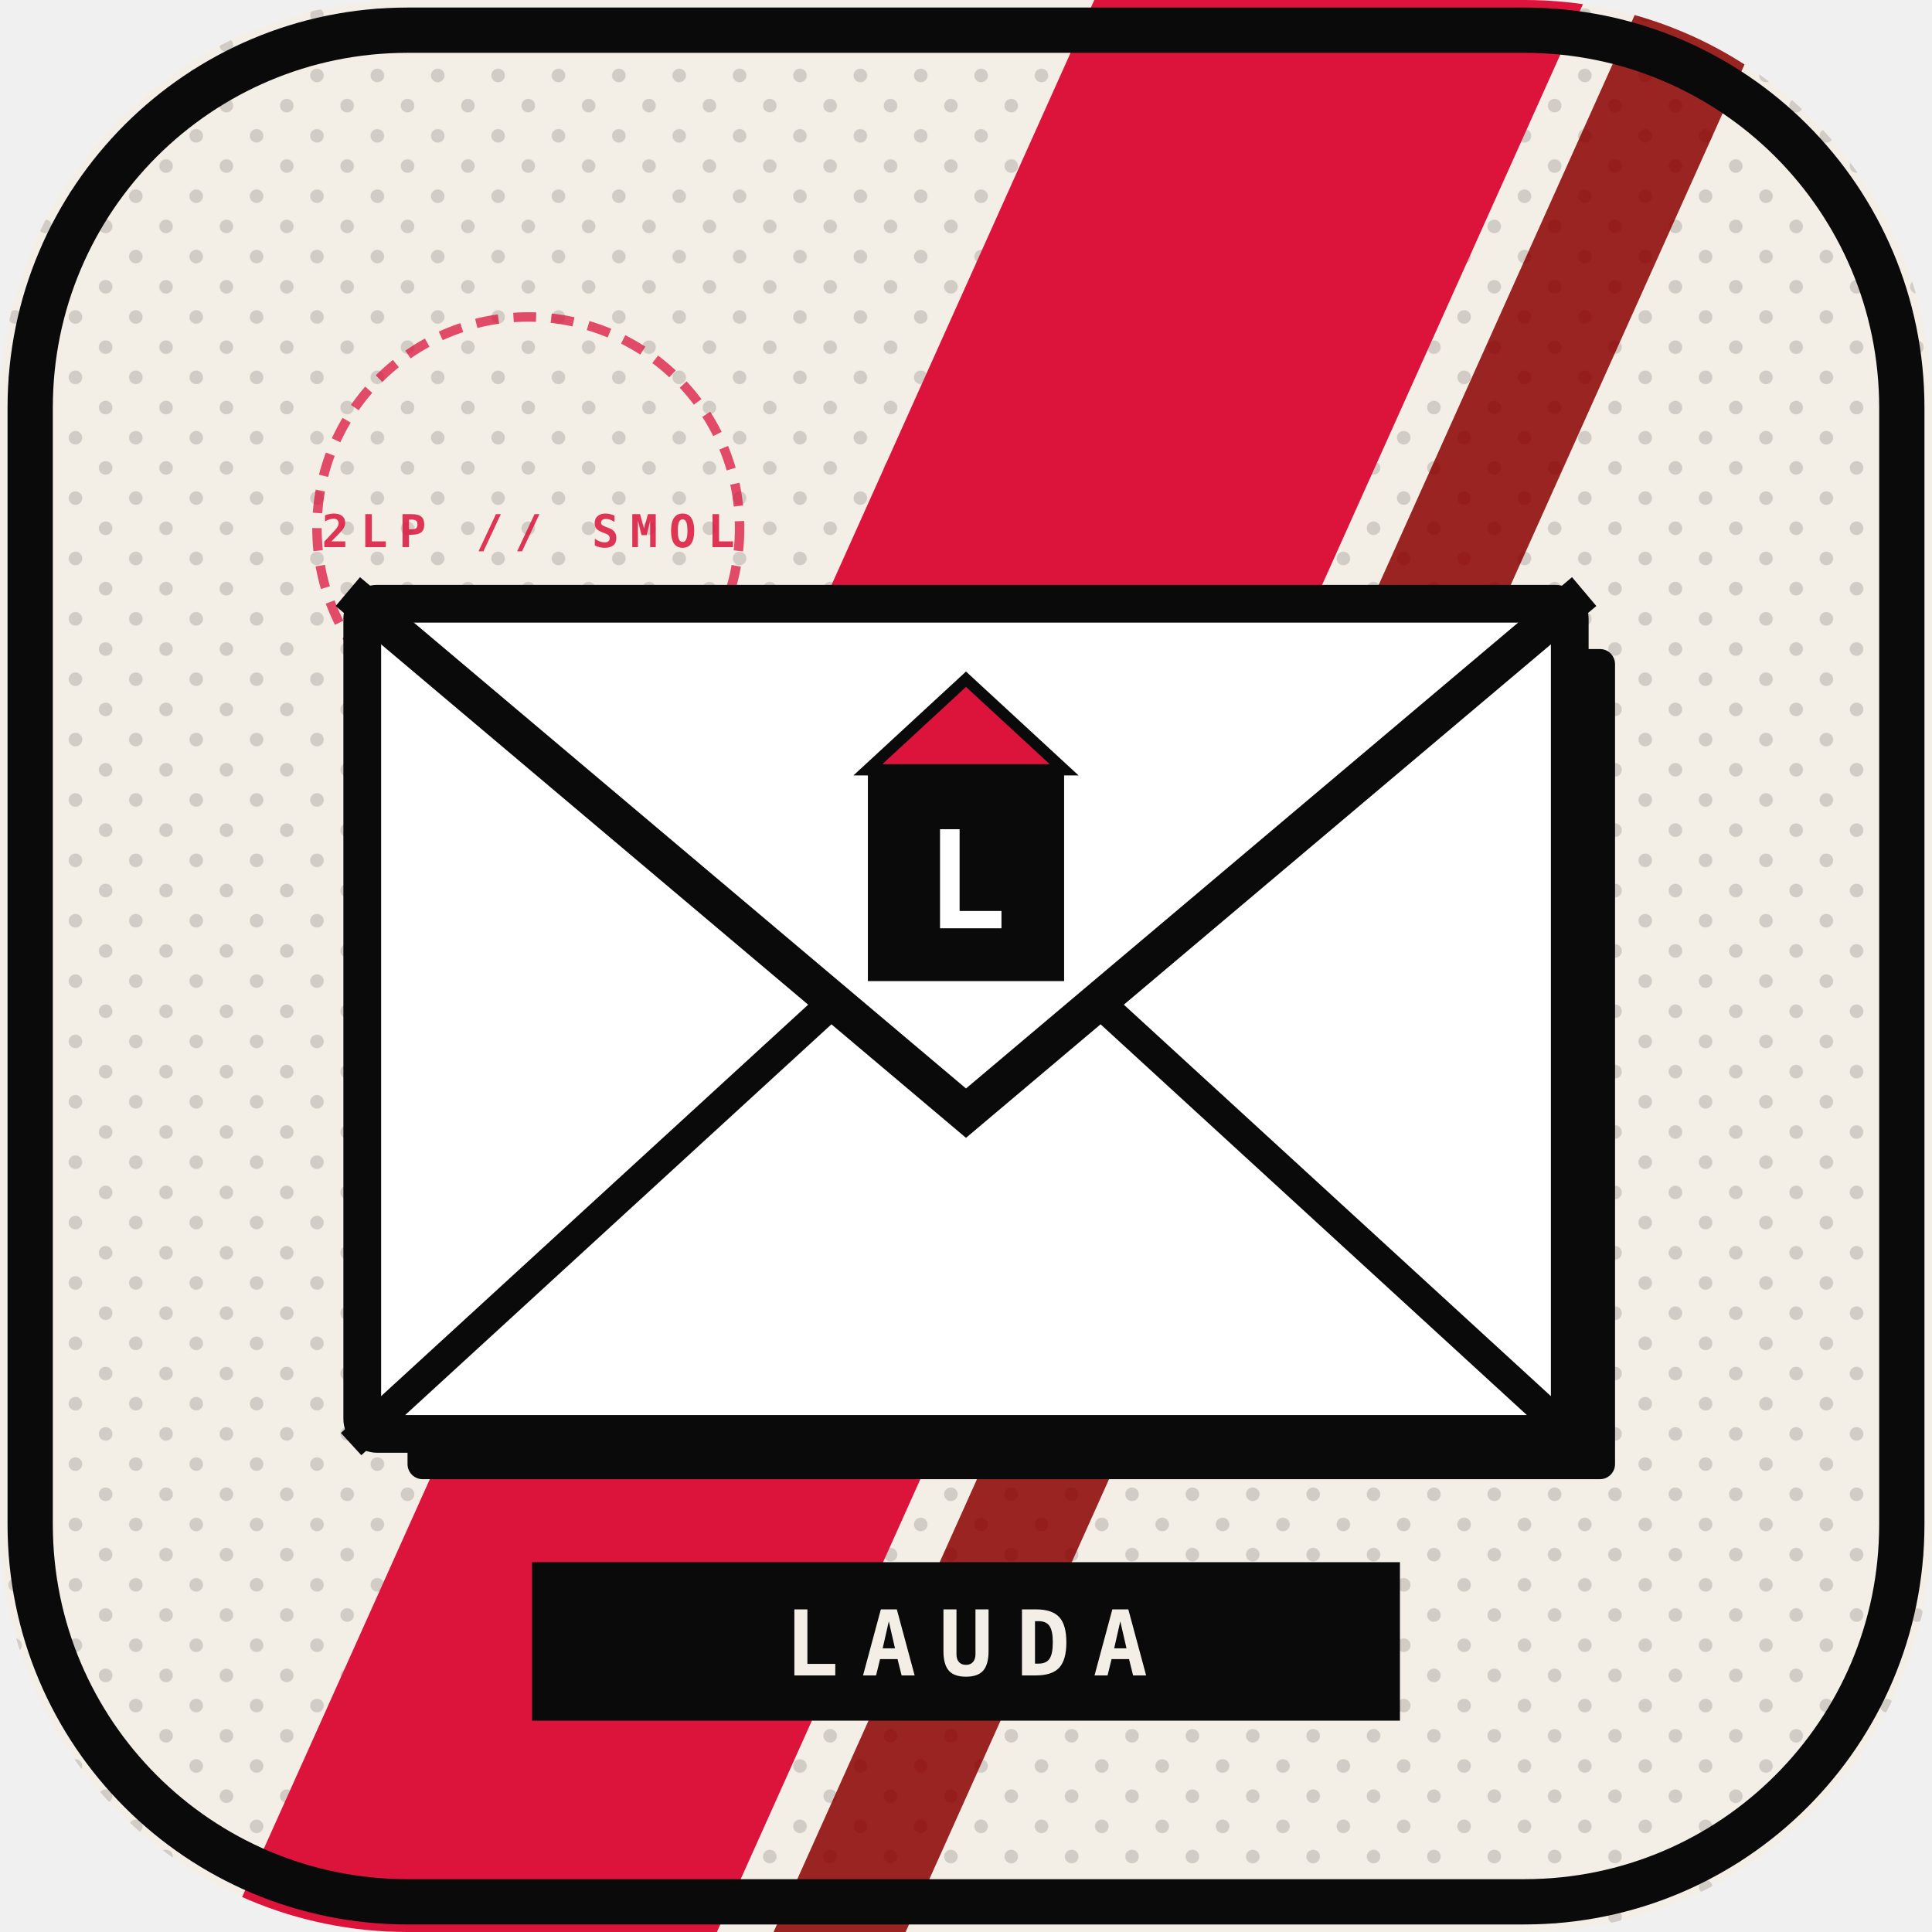
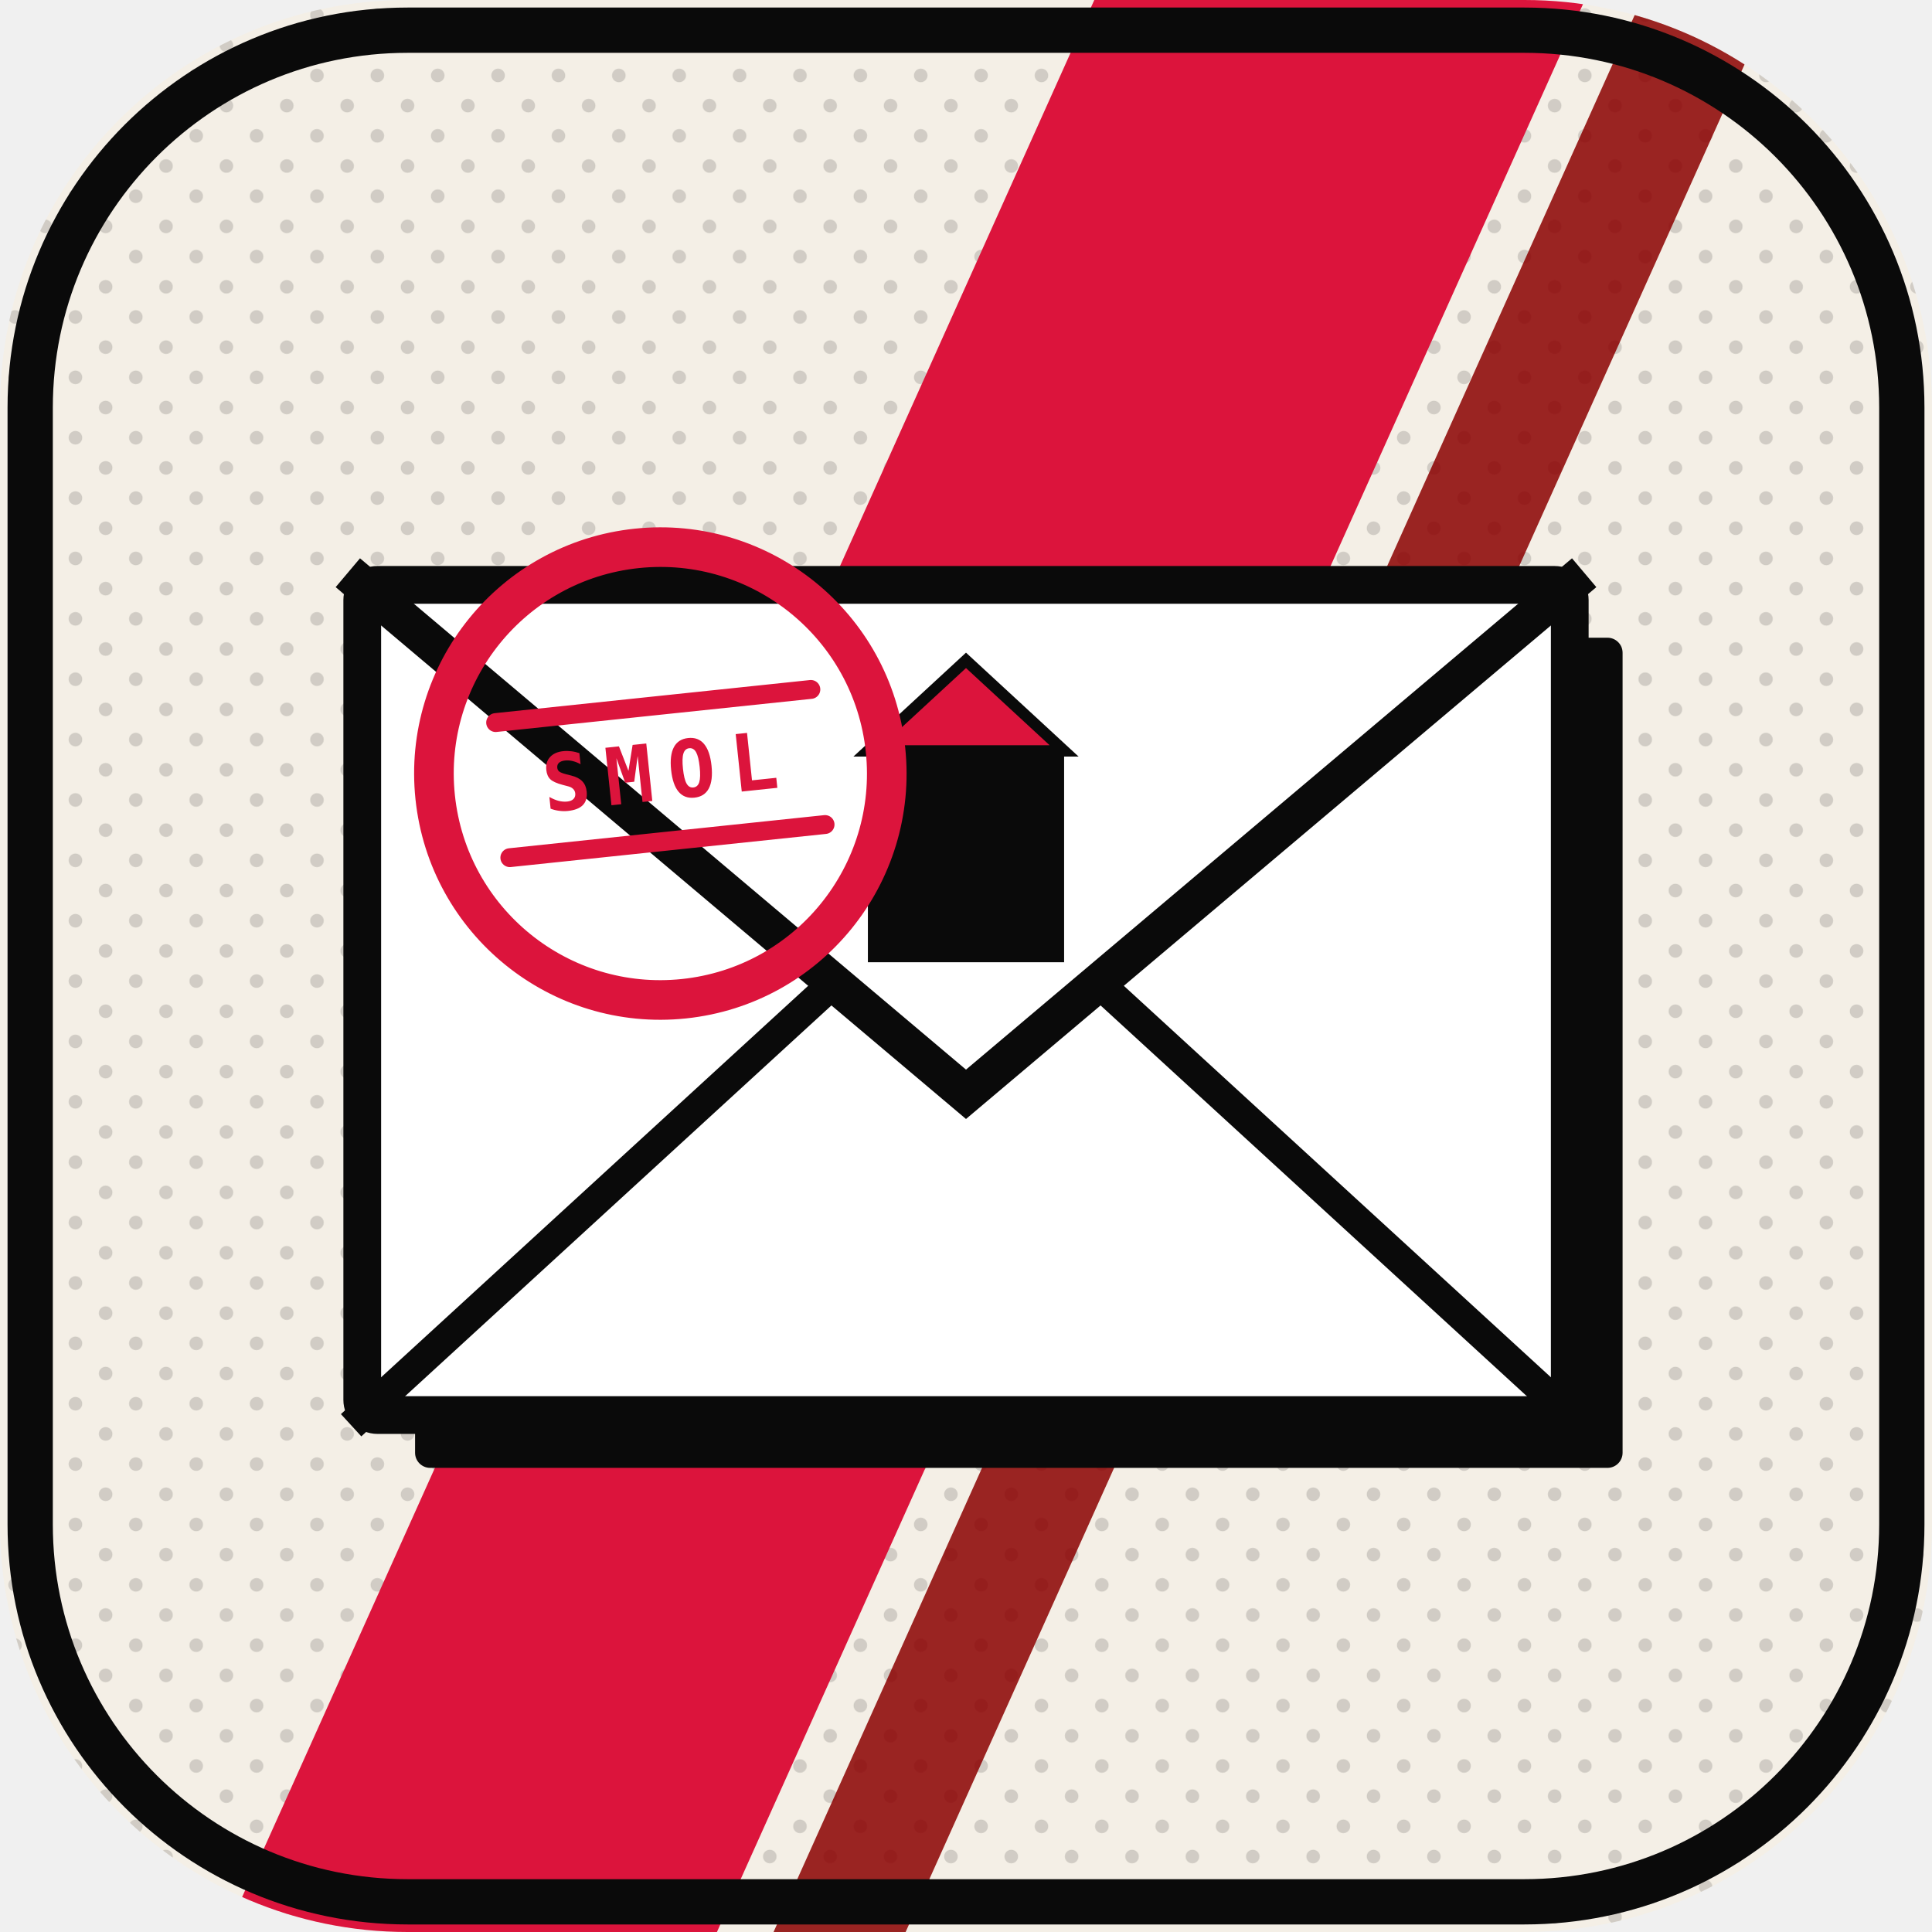
<svg xmlns="http://www.w3.org/2000/svg" viewBox="0 0 512 512" width="100%" height="100%">
  <defs>
    <pattern id="halftone" x="0" y="0" width="16" height="16" patternUnits="userSpaceOnUse">
      <circle cx="4" cy="4" r="1.8" fill="#0a0a0a" opacity="0.15" />
      <circle cx="12" cy="12" r="1.8" fill="#0a0a0a" opacity="0.15" />
    </pattern>
    <clipPath id="rounded-icon">
      <rect width="512" height="512" rx="108" />
    </clipPath>
  </defs>
  <g clip-path="url(#rounded-icon)">
    <rect width="512" height="512" fill="#f4efe6" />
    <rect width="512" height="512" fill="url(#halftone)" />
    <polygon points="290,0 420,0 190,512 60,512" fill="#dc143c" />
    <polygon points="435,0 470,0 240,512 205,512" fill="#8b0000" opacity="0.85" />
-     <circle cx="140" cy="140" r="56" fill="none" stroke="#dc143c" stroke-width="2.5" stroke-dasharray="6 4" opacity="0.75" />
-     <text x="140" y="145" font-family="monospace" font-weight="bold" font-size="12" fill="#dc143c" text-anchor="middle" letter-spacing="3" opacity="0.85">2LP // SMOL</text>
    <g>
-       <rect x="108" y="172" width="320" height="220" rx="4" fill="#0a0a0a" />
-       <rect x="96" y="160" width="320" height="220" rx="4" fill="#ffffff" stroke="#0a0a0a" stroke-width="10" stroke-linejoin="miter" />
-       <path d="M96 160 L256 295 L416 160" fill="none" stroke="#0a0a0a" stroke-width="10" stroke-linecap="square" stroke-linejoin="miter" />
-       <path d="M96 380 L216 270" fill="none" stroke="#0a0a0a" stroke-width="8" stroke-linecap="square" />
-       <path d="M416 380 L296 270" fill="none" stroke="#0a0a0a" stroke-width="8" stroke-linecap="square" />
-       <polygon points="256,180 282,204 230,204" fill="#dc143c" stroke="#0a0a0a" stroke-width="3" />
-       <rect x="230" y="204" width="52" height="56" fill="#0a0a0a" />
-       <text x="256" y="246" font-family="monospace" font-weight="900" font-size="36" fill="#ffffff" text-anchor="middle">L</text>
+       <rect x="110" y="169" width="320" height="220" rx="4" fill="#0a0a0a" />
+       <rect x="96" y="155" width="320" height="220" rx="4" fill="#ffffff" stroke="#0a0a0a" stroke-width="10" stroke-linejoin="miter" />
+       <path d="M96 155 L256 290 L416 155" fill="none" stroke="#0a0a0a" stroke-width="10" stroke-linecap="square" stroke-linejoin="miter" />
+       <path d="M96 375 L216 265" fill="none" stroke="#0a0a0a" stroke-width="8" stroke-linecap="square" />
+       <path d="M416 375 L296 265" fill="none" stroke="#0a0a0a" stroke-width="8" stroke-linecap="square" />
+       <polygon points="256,175 282,199 230,199" fill="#dc143c" stroke="#0a0a0a" stroke-width="3" />
+       <rect x="230" y="199" width="52" height="56" fill="#0a0a0a" />
    </g>
-     <g transform="translate(256, 436)">
-       <rect x="-115" y="-22" width="230" height="42" fill="#0a0a0a" />
-       <text x="0" y="8" font-family="monospace" font-weight="900" font-size="24" fill="#f4efe6" text-anchor="middle" letter-spacing="6">LAUDA</text>
+     <g transform="translate(175, 205) rotate(-6)">
+       <circle cx="0" cy="0" r="60" fill="none" stroke="#dc143c" stroke-width="10.5" />
+       <line x1="-42" y1="-18" x2="42" y2="-18" stroke="#dc143c" stroke-width="5" stroke-linecap="round" />
+       <line x1="-42" y1="18" x2="42" y2="18" stroke="#dc143c" stroke-width="5" stroke-linecap="round" />
+       <text x="0" y="7" font-family="monospace" font-weight="900" font-size="21" fill="#dc143c" text-anchor="middle" letter-spacing="4">SMOL</text>
    </g>
  </g>
  <rect x="8" y="8" width="496" height="496" rx="100" fill="none" stroke="#0a0a0a" stroke-width="12" />
</svg>
